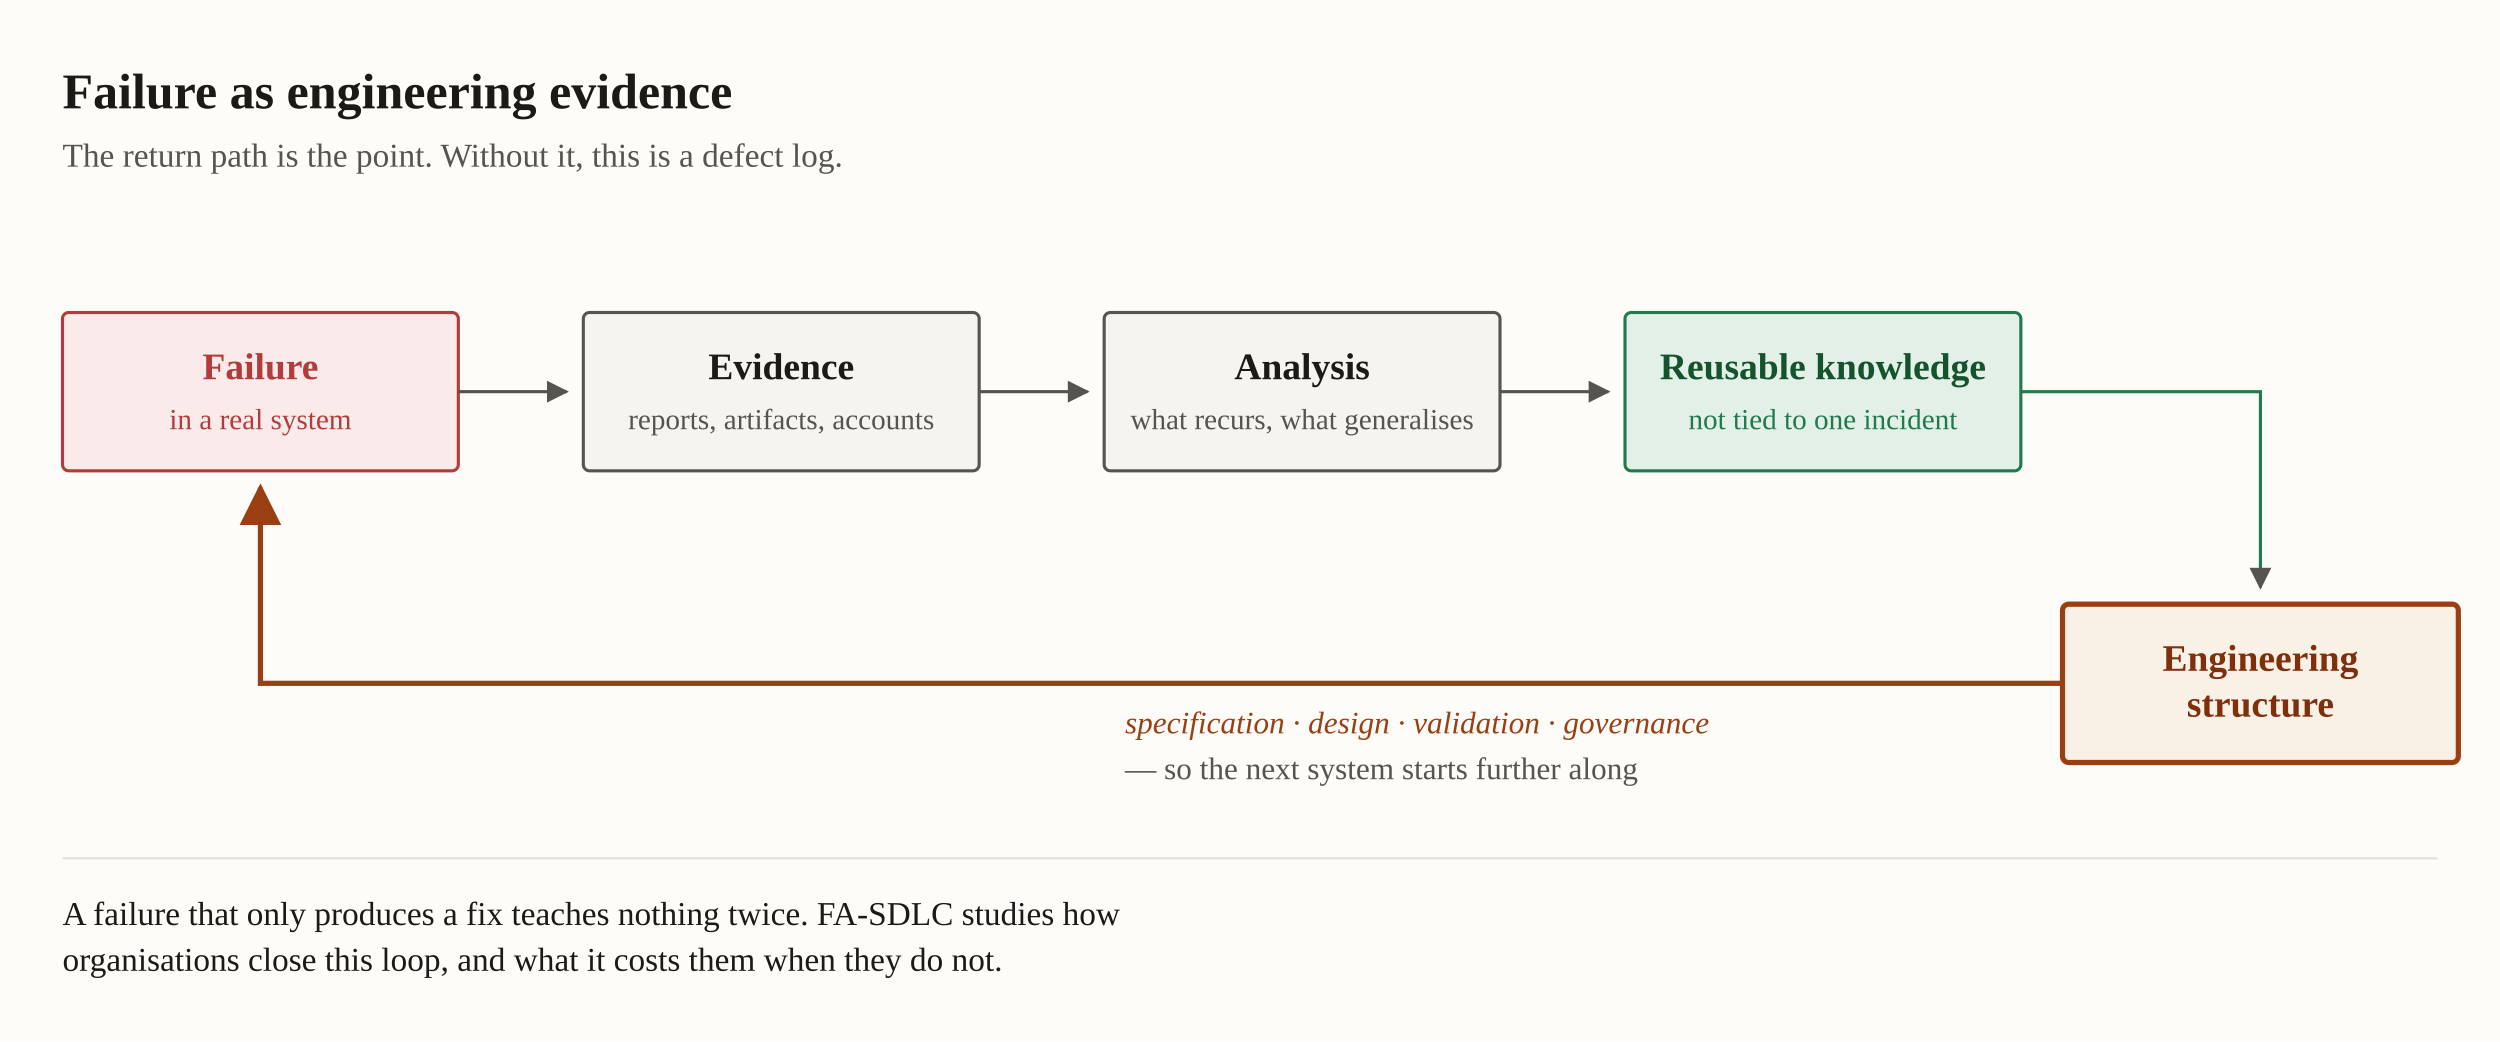
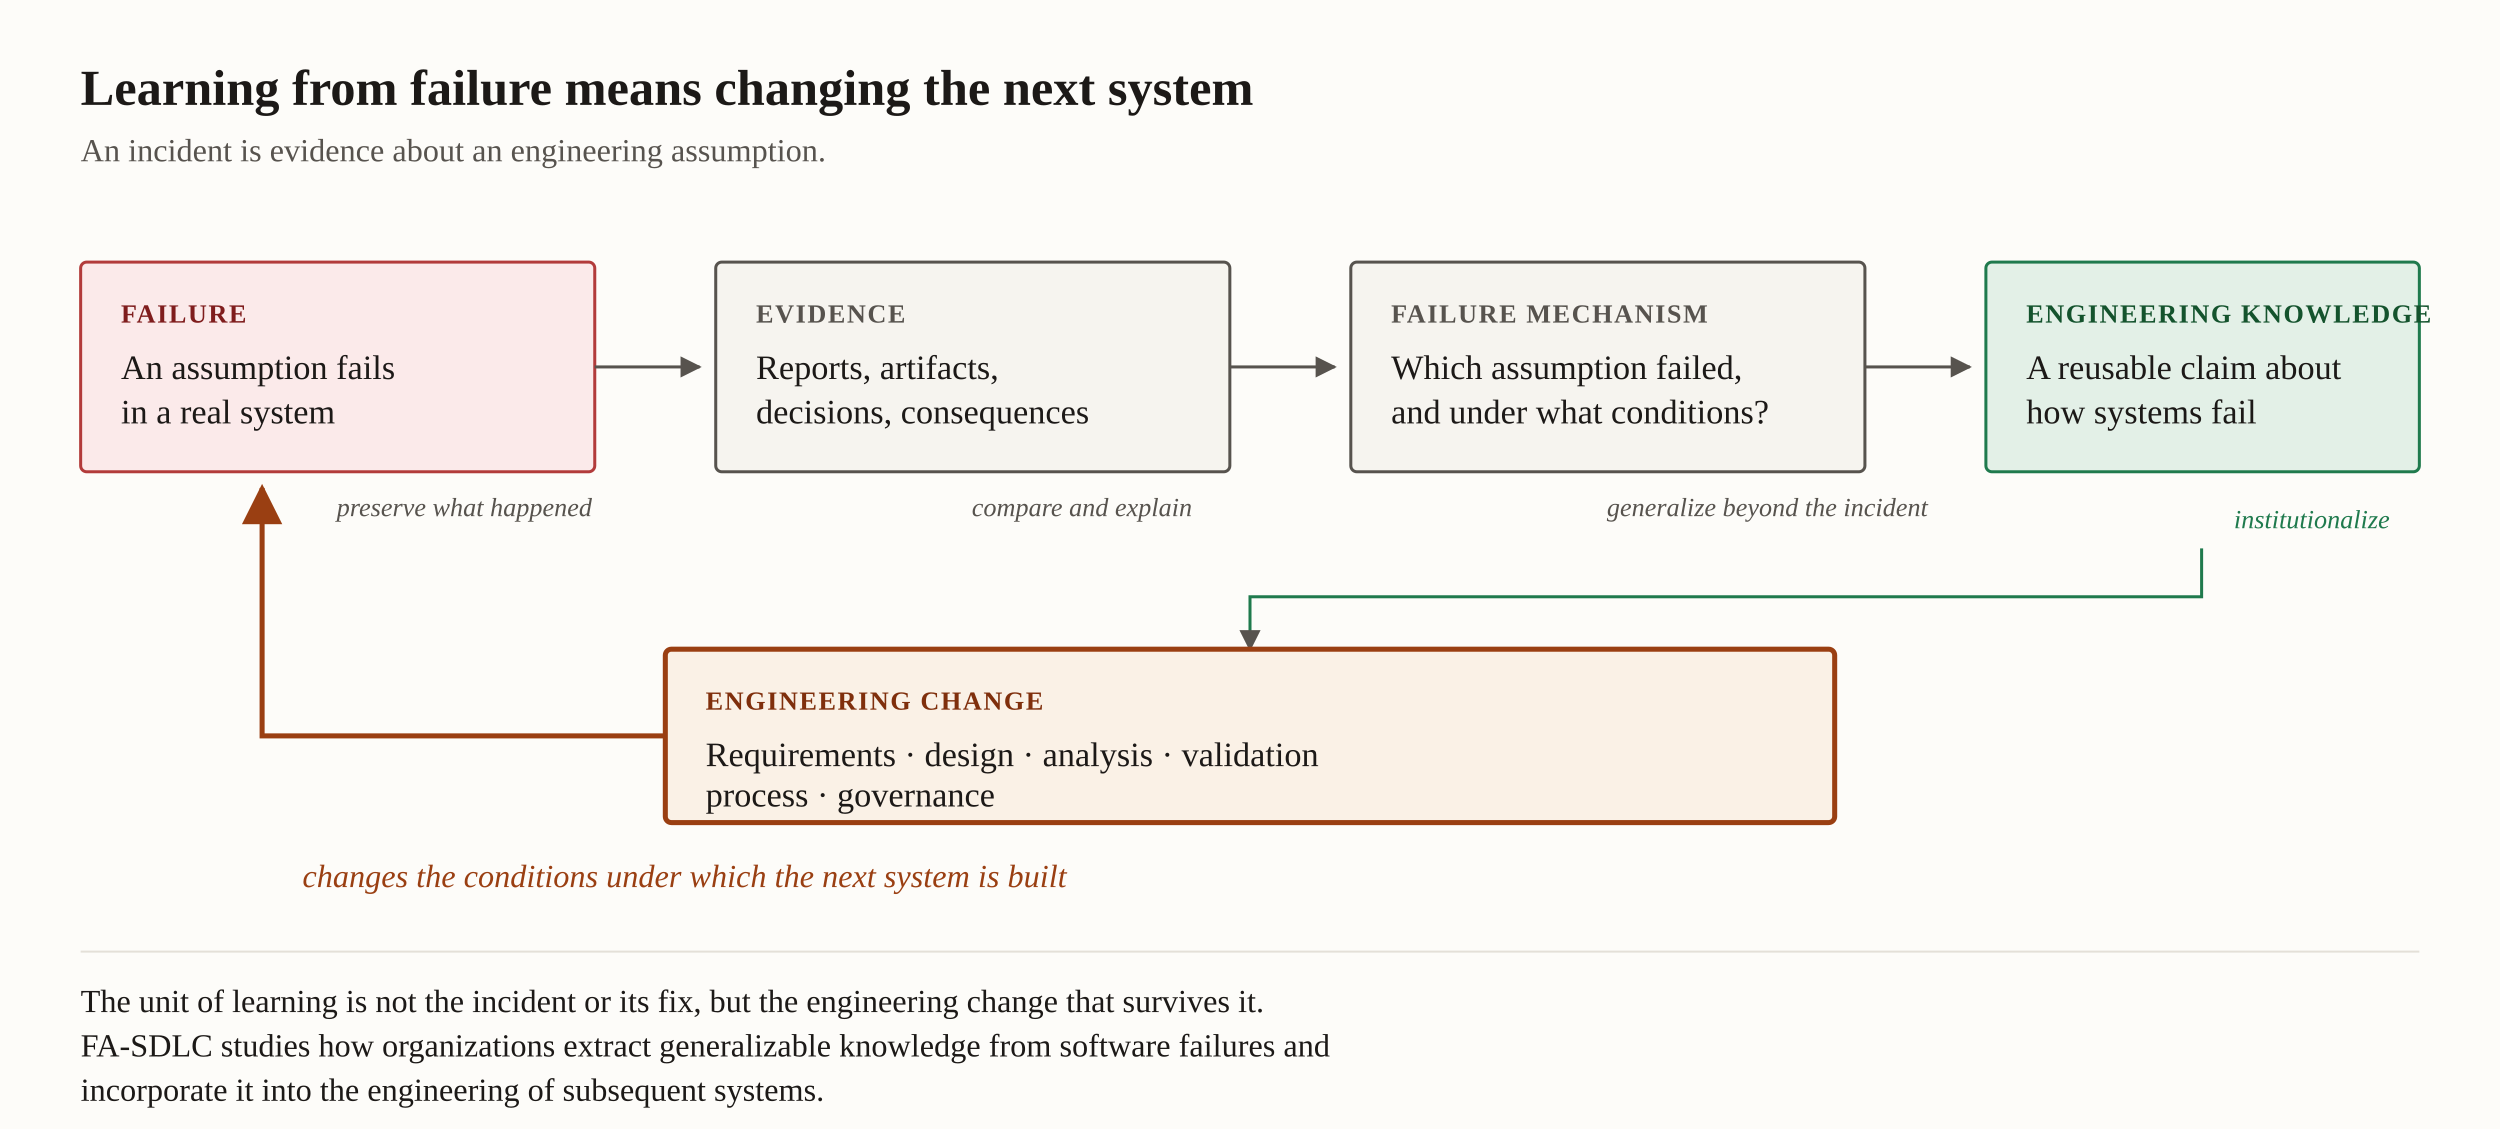
- <svg xmlns="http://www.w3.org/2000/svg" viewBox="0 0 1200 500" role="img" aria-labelledby="loopTitle loopDesc" font-family="Source Sans 3, -apple-system, BlinkMacSystemFont, Segoe UI, sans-serif">
-   <rect x="0" y="0" width="1200" height="500" fill="#fdfcf9" />
+ <svg xmlns="http://www.w3.org/2000/svg" viewBox="0 0 1240 560" role="img" aria-labelledby="loopTitle loopDesc" font-family="Source Sans 3, -apple-system, BlinkMacSystemFont, Segoe UI, sans-serif">
+   <rect x="0" y="0" width="1240" height="560" fill="#fdfcf9" />
  <defs>
    <marker id="aN" viewBox="0 0 10 10" refX="9" refY="5" markerWidth="7" markerHeight="7" orient="auto">
      <path d="M 0 0 L 10 5 L 0 10 z" fill="#57534e" />
    </marker>
    <marker id="aR" viewBox="0 0 10 10" refX="9" refY="5" markerWidth="8" markerHeight="8" orient="auto">
      <path d="M 0 0 L 10 5 L 0 10 z" fill="#9a3f12" />
    </marker>
  </defs>
-   <rect x="30" y="150" width="190" height="76" rx="3" fill="#fbeaea" stroke="#b23b3b" stroke-width="1.5" />
-   <rect x="280" y="150" width="190" height="76" rx="3" fill="#f6f4ef" stroke="#57534e" stroke-width="1.5" />
-   <rect x="530" y="150" width="190" height="76" rx="3" fill="#f6f4ef" stroke="#57534e" stroke-width="1.5" />
-   <rect x="780" y="150" width="190" height="76" rx="3" fill="#e3f0e7" stroke="#1f7a4d" stroke-width="1.5" />
-   <rect x="990" y="290" width="190" height="76" rx="3" fill="#faf1e6" stroke="#9a3f12" stroke-width="2.5" />
-   <line x1="220" y1="188" x2="272" y2="188" stroke="#57534e" stroke-width="1.5" marker-end="url(#aN)" />
-   <line x1="470" y1="188" x2="522" y2="188" stroke="#57534e" stroke-width="1.5" marker-end="url(#aN)" />
-   <line x1="720" y1="188" x2="772" y2="188" stroke="#57534e" stroke-width="1.5" marker-end="url(#aN)" />
-   <path d="M 970 188 L 1085 188 L 1085 282" fill="none" stroke="#1f7a4d" stroke-width="1.5" marker-end="url(#aN)" />
-   <path d="M 990 328 L 125 328 L 125 234" fill="none" stroke="#9a3f12" stroke-width="2.5" marker-end="url(#aR)" />
-   <text x="30" y="52" font-size="24" font-weight="600" fill="#1c1917" font-family="Source Serif 4, Charter, Georgia, serif">Failure as engineering evidence</text>
-   <text x="30" y="80" font-size="16" fill="#57534e">The return path is the point. Without it, this is a defect log.</text>
-   <text x="125" y="182" font-size="18" font-weight="600" fill="#b23b3b" text-anchor="middle">Failure</text>
-   <text x="125" y="206" font-size="14" fill="#b23b3b" text-anchor="middle">in a real system</text>
-   <text x="375" y="182" font-size="18" font-weight="600" fill="#1c1917" text-anchor="middle">Evidence</text>
-   <text x="375" y="206" font-size="14" fill="#57534e" text-anchor="middle">reports, artifacts, accounts</text>
-   <text x="625" y="182" font-size="18" font-weight="600" fill="#1c1917" text-anchor="middle">Analysis</text>
-   <text x="625" y="206" font-size="14" fill="#57534e" text-anchor="middle">what recurs, what generalises</text>
-   <text x="875" y="182" font-size="18" font-weight="600" fill="#14532d" text-anchor="middle">Reusable knowledge</text>
-   <text x="875" y="206" font-size="14" fill="#1f7a4d" text-anchor="middle">not tied to one incident</text>
-   <text x="1085" y="322" font-size="18" font-weight="600" fill="#7f2f0c" text-anchor="middle">Engineering</text>
-   <text x="1085" y="344" font-size="18" font-weight="600" fill="#7f2f0c" text-anchor="middle">structure</text>
-   <text x="540" y="352" font-size="15" font-style="italic" fill="#9a3f12">specification · design · validation · governance</text>
-   <text x="540" y="374" font-size="15" fill="#57534e">— so the next system starts further along</text>
-   <line x1="30" y1="412" x2="1170" y2="412" stroke="#e4e0d8" stroke-width="1" />
-   <text x="30" y="444" font-size="16" fill="#1c1917">A failure that only produces a fix teaches nothing twice. FA-SDLC studies how</text>
-   <text x="30" y="466" font-size="16" fill="#1c1917">organisations close this loop, and what it costs them when they do not.</text>
+   <text x="40" y="52" font-size="25" font-weight="600" fill="#1c1917" font-family="Source Serif 4, Charter, Georgia, serif">Learning from failure means changing the next system</text>
+   <text x="40" y="80" font-size="16" fill="#57534e">An incident is evidence about an engineering assumption.</text>
+   <rect x="40" y="130" width="255" height="104" rx="3" fill="#fbeaea" stroke="#b23b3b" stroke-width="1.5" />
+   <rect x="355" y="130" width="255" height="104" rx="3" fill="#f6f4ef" stroke="#57534e" stroke-width="1.5" />
+   <rect x="670" y="130" width="255" height="104" rx="3" fill="#f6f4ef" stroke="#57534e" stroke-width="1.5" />
+   <rect x="985" y="130" width="215" height="104" rx="3" fill="#e3f0e7" stroke="#1f7a4d" stroke-width="1.5" />
+   <line x1="295" y1="182" x2="347" y2="182" stroke="#57534e" stroke-width="1.5" marker-end="url(#aN)" />
+   <line x1="610" y1="182" x2="662" y2="182" stroke="#57534e" stroke-width="1.5" marker-end="url(#aN)" />
+   <line x1="925" y1="182" x2="977" y2="182" stroke="#57534e" stroke-width="1.5" marker-end="url(#aN)" />
+   <path d="M 1092 272 L 1092 296 L 620 296 L 620 322" fill="none" stroke="#1f7a4d" stroke-width="1.5" marker-end="url(#aN)" />
+   <rect x="330" y="322" width="580" height="86" rx="3" fill="#faf1e6" stroke="#9a3f12" stroke-width="2.5" />
+   <path d="M 330 365 L 130 365 L 130 242" fill="none" stroke="#9a3f12" stroke-width="2.5" marker-end="url(#aR)" />
+   <text x="60" y="160" font-size="13" font-weight="600" fill="#7f1d1d" letter-spacing="0.06em">FAILURE</text>
+   <text x="60" y="188" font-size="17" fill="#1c1917">An assumption fails</text>
+   <text x="60" y="210" font-size="17" fill="#1c1917">in a real system</text>
+   <text x="375" y="160" font-size="13" font-weight="600" fill="#57534e" letter-spacing="0.06em">EVIDENCE</text>
+   <text x="375" y="188" font-size="17" fill="#1c1917">Reports, artifacts,</text>
+   <text x="375" y="210" font-size="17" fill="#1c1917">decisions, consequences</text>
+   <text x="690" y="160" font-size="13" font-weight="600" fill="#57534e" letter-spacing="0.06em">FAILURE MECHANISM</text>
+   <text x="690" y="188" font-size="17" fill="#1c1917">Which assumption failed,</text>
+   <text x="690" y="210" font-size="17" fill="#1c1917">and under what conditions?</text>
+   <text x="1005" y="160" font-size="13" font-weight="600" fill="#14532d" letter-spacing="0.06em">ENGINEERING KNOWLEDGE</text>
+   <text x="1005" y="188" font-size="17" fill="#1c1917">A reusable claim about</text>
+   <text x="1005" y="210" font-size="17" fill="#1c1917">how systems fail</text>
+   <text x="350" y="352" font-size="13" font-weight="600" fill="#7f2f0c" letter-spacing="0.06em">ENGINEERING CHANGE</text>
+   <text x="350" y="380" font-size="17" fill="#1c1917">Requirements · design · analysis · validation</text>
+   <text x="350" y="400" font-size="17" fill="#1c1917">process · governance</text>
+   <text x="167" y="256" font-size="13" font-style="italic" fill="#57534e">preserve what happened</text>
+   <text x="482" y="256" font-size="13" font-style="italic" fill="#57534e">compare and explain</text>
+   <text x="797" y="256" font-size="13" font-style="italic" fill="#57534e">generalize beyond the incident</text>
+   <text x="1108" y="262" font-size="13" font-style="italic" fill="#1f7a4d">institutionalize</text>
+   <text x="150" y="440" font-size="16" font-style="italic" fill="#9a3f12">changes the conditions under which the next system is built</text>
+   <line x1="40" y1="472" x2="1200" y2="472" stroke="#e4e0d8" stroke-width="1" />
+   <text x="40" y="502" font-size="16" fill="#1c1917">The unit of learning is not the incident or its fix, but the engineering change that survives it.</text>
+   <text x="40" y="524" font-size="16" fill="#1c1917">FA-SDLC studies how organizations extract generalizable knowledge from software failures and</text>
+   <text x="40" y="546" font-size="16" fill="#1c1917">incorporate it into the engineering of subsequent systems.</text>
</svg>
